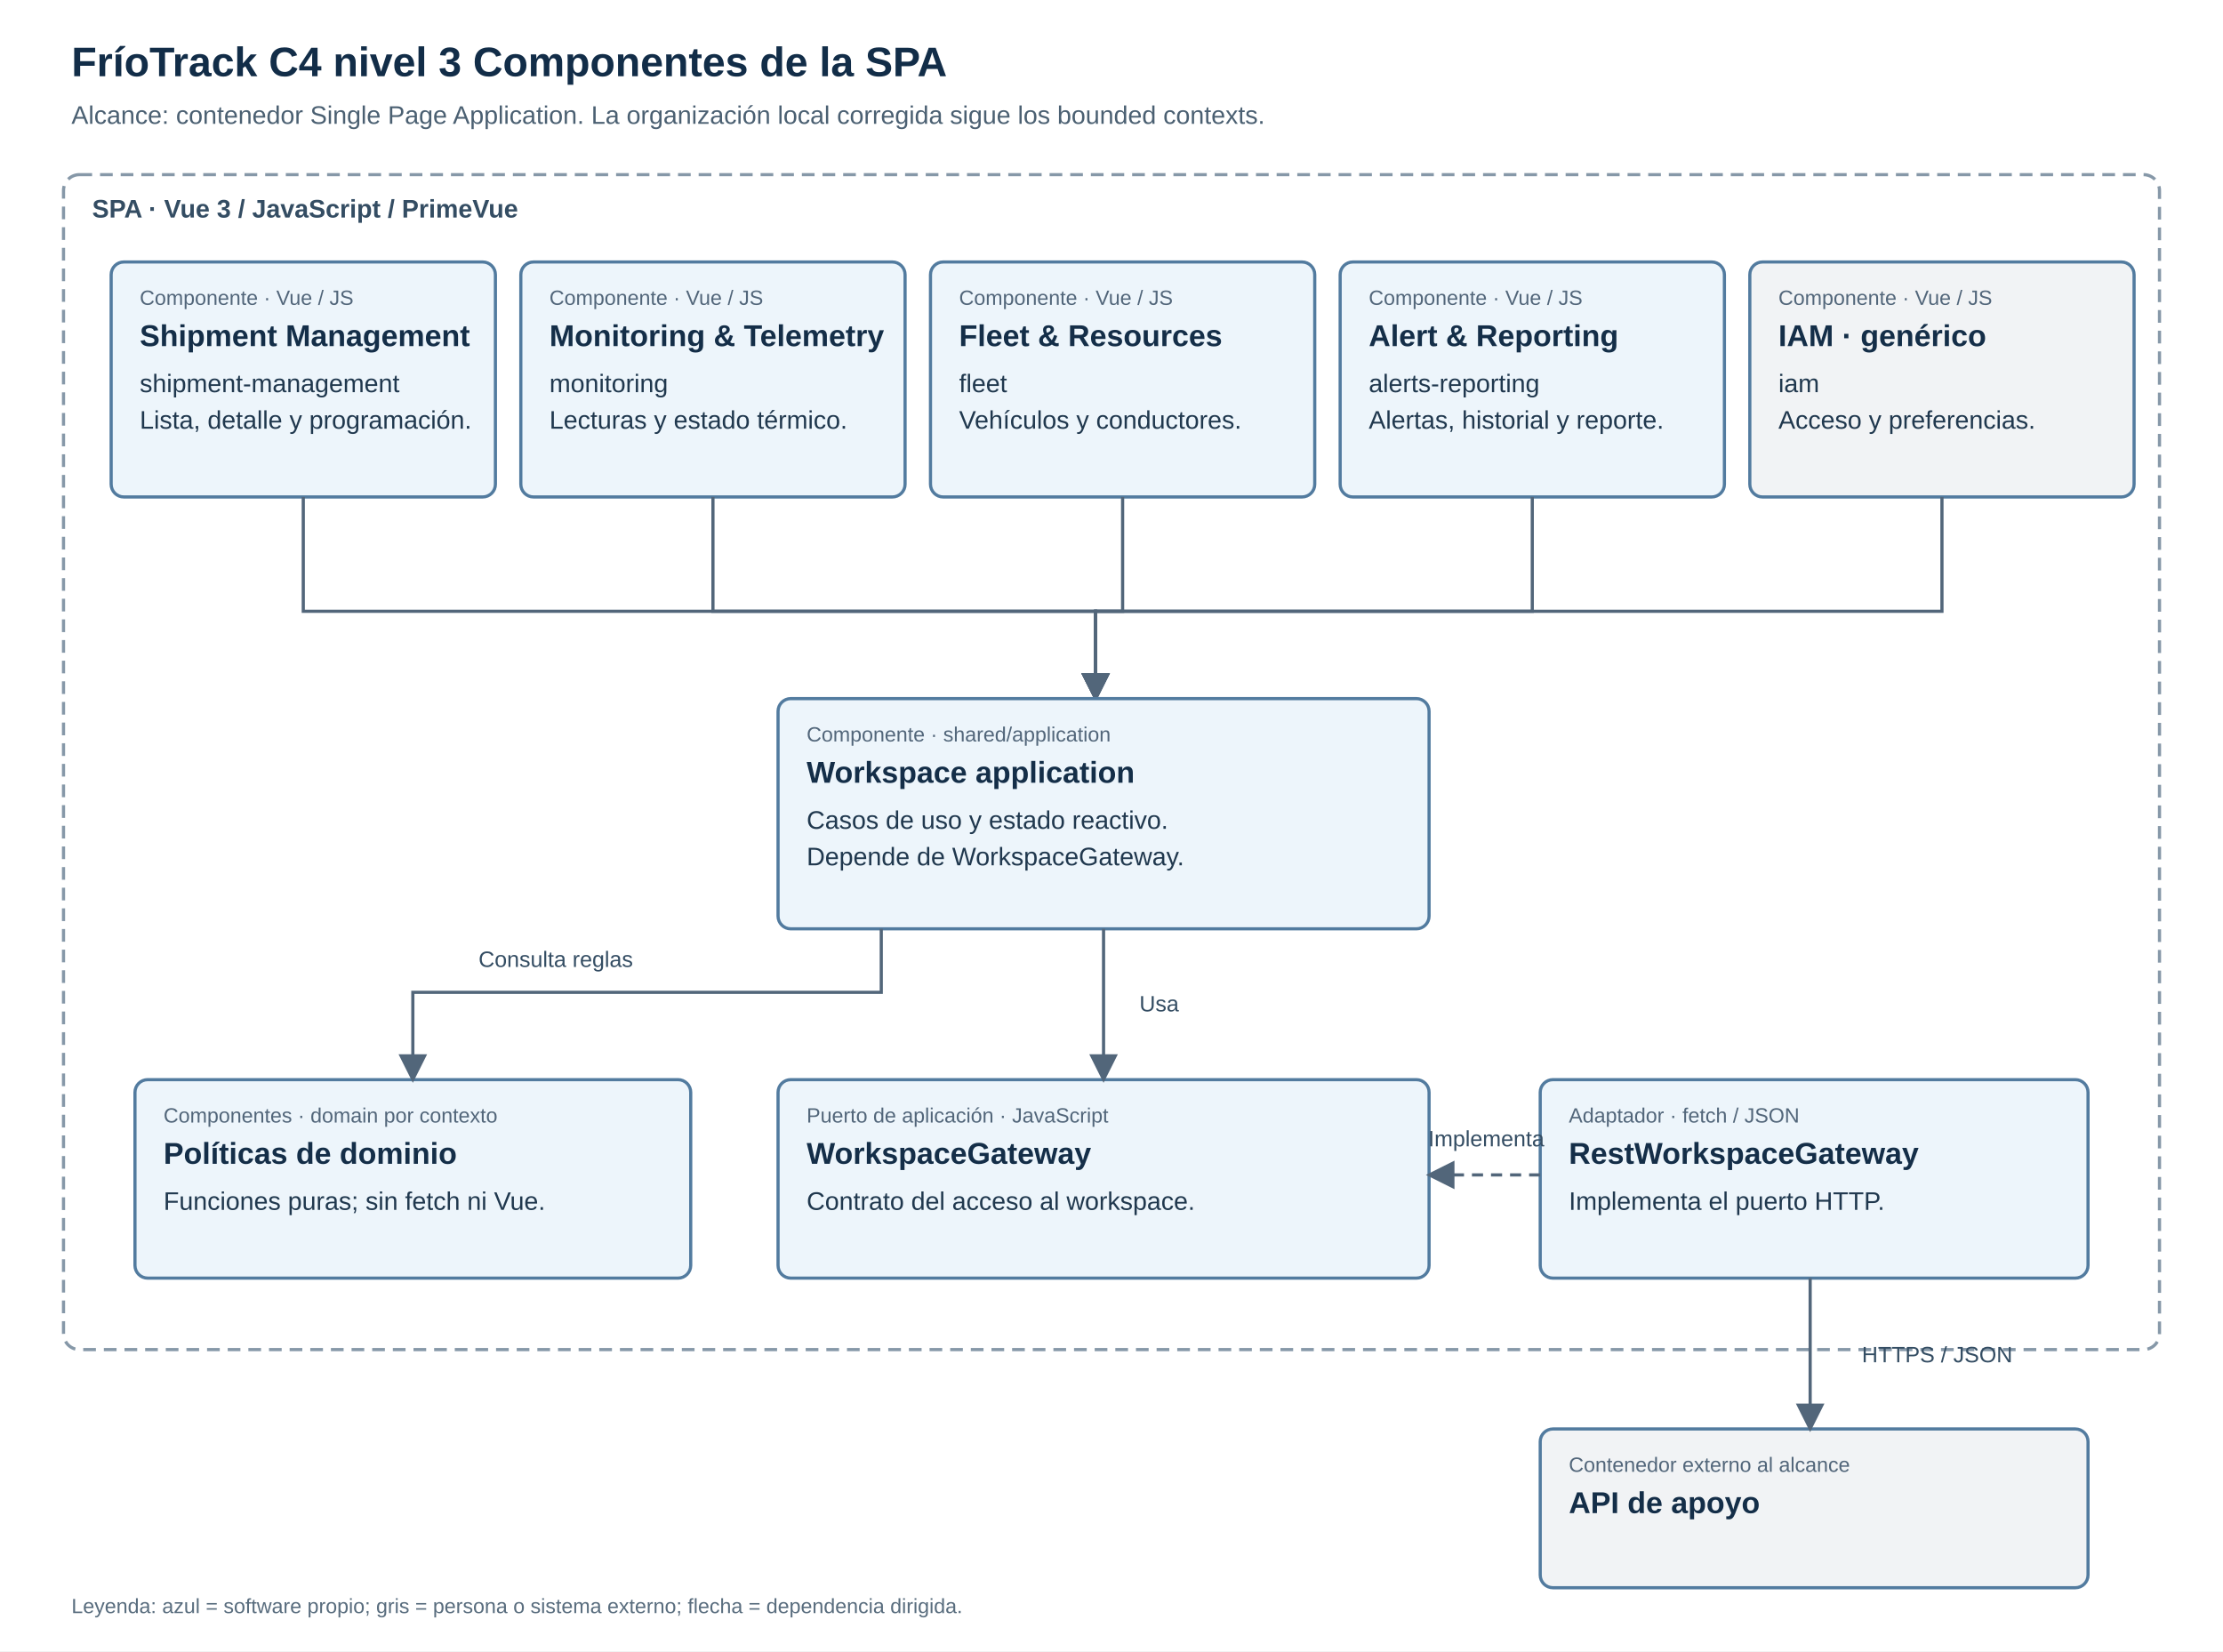
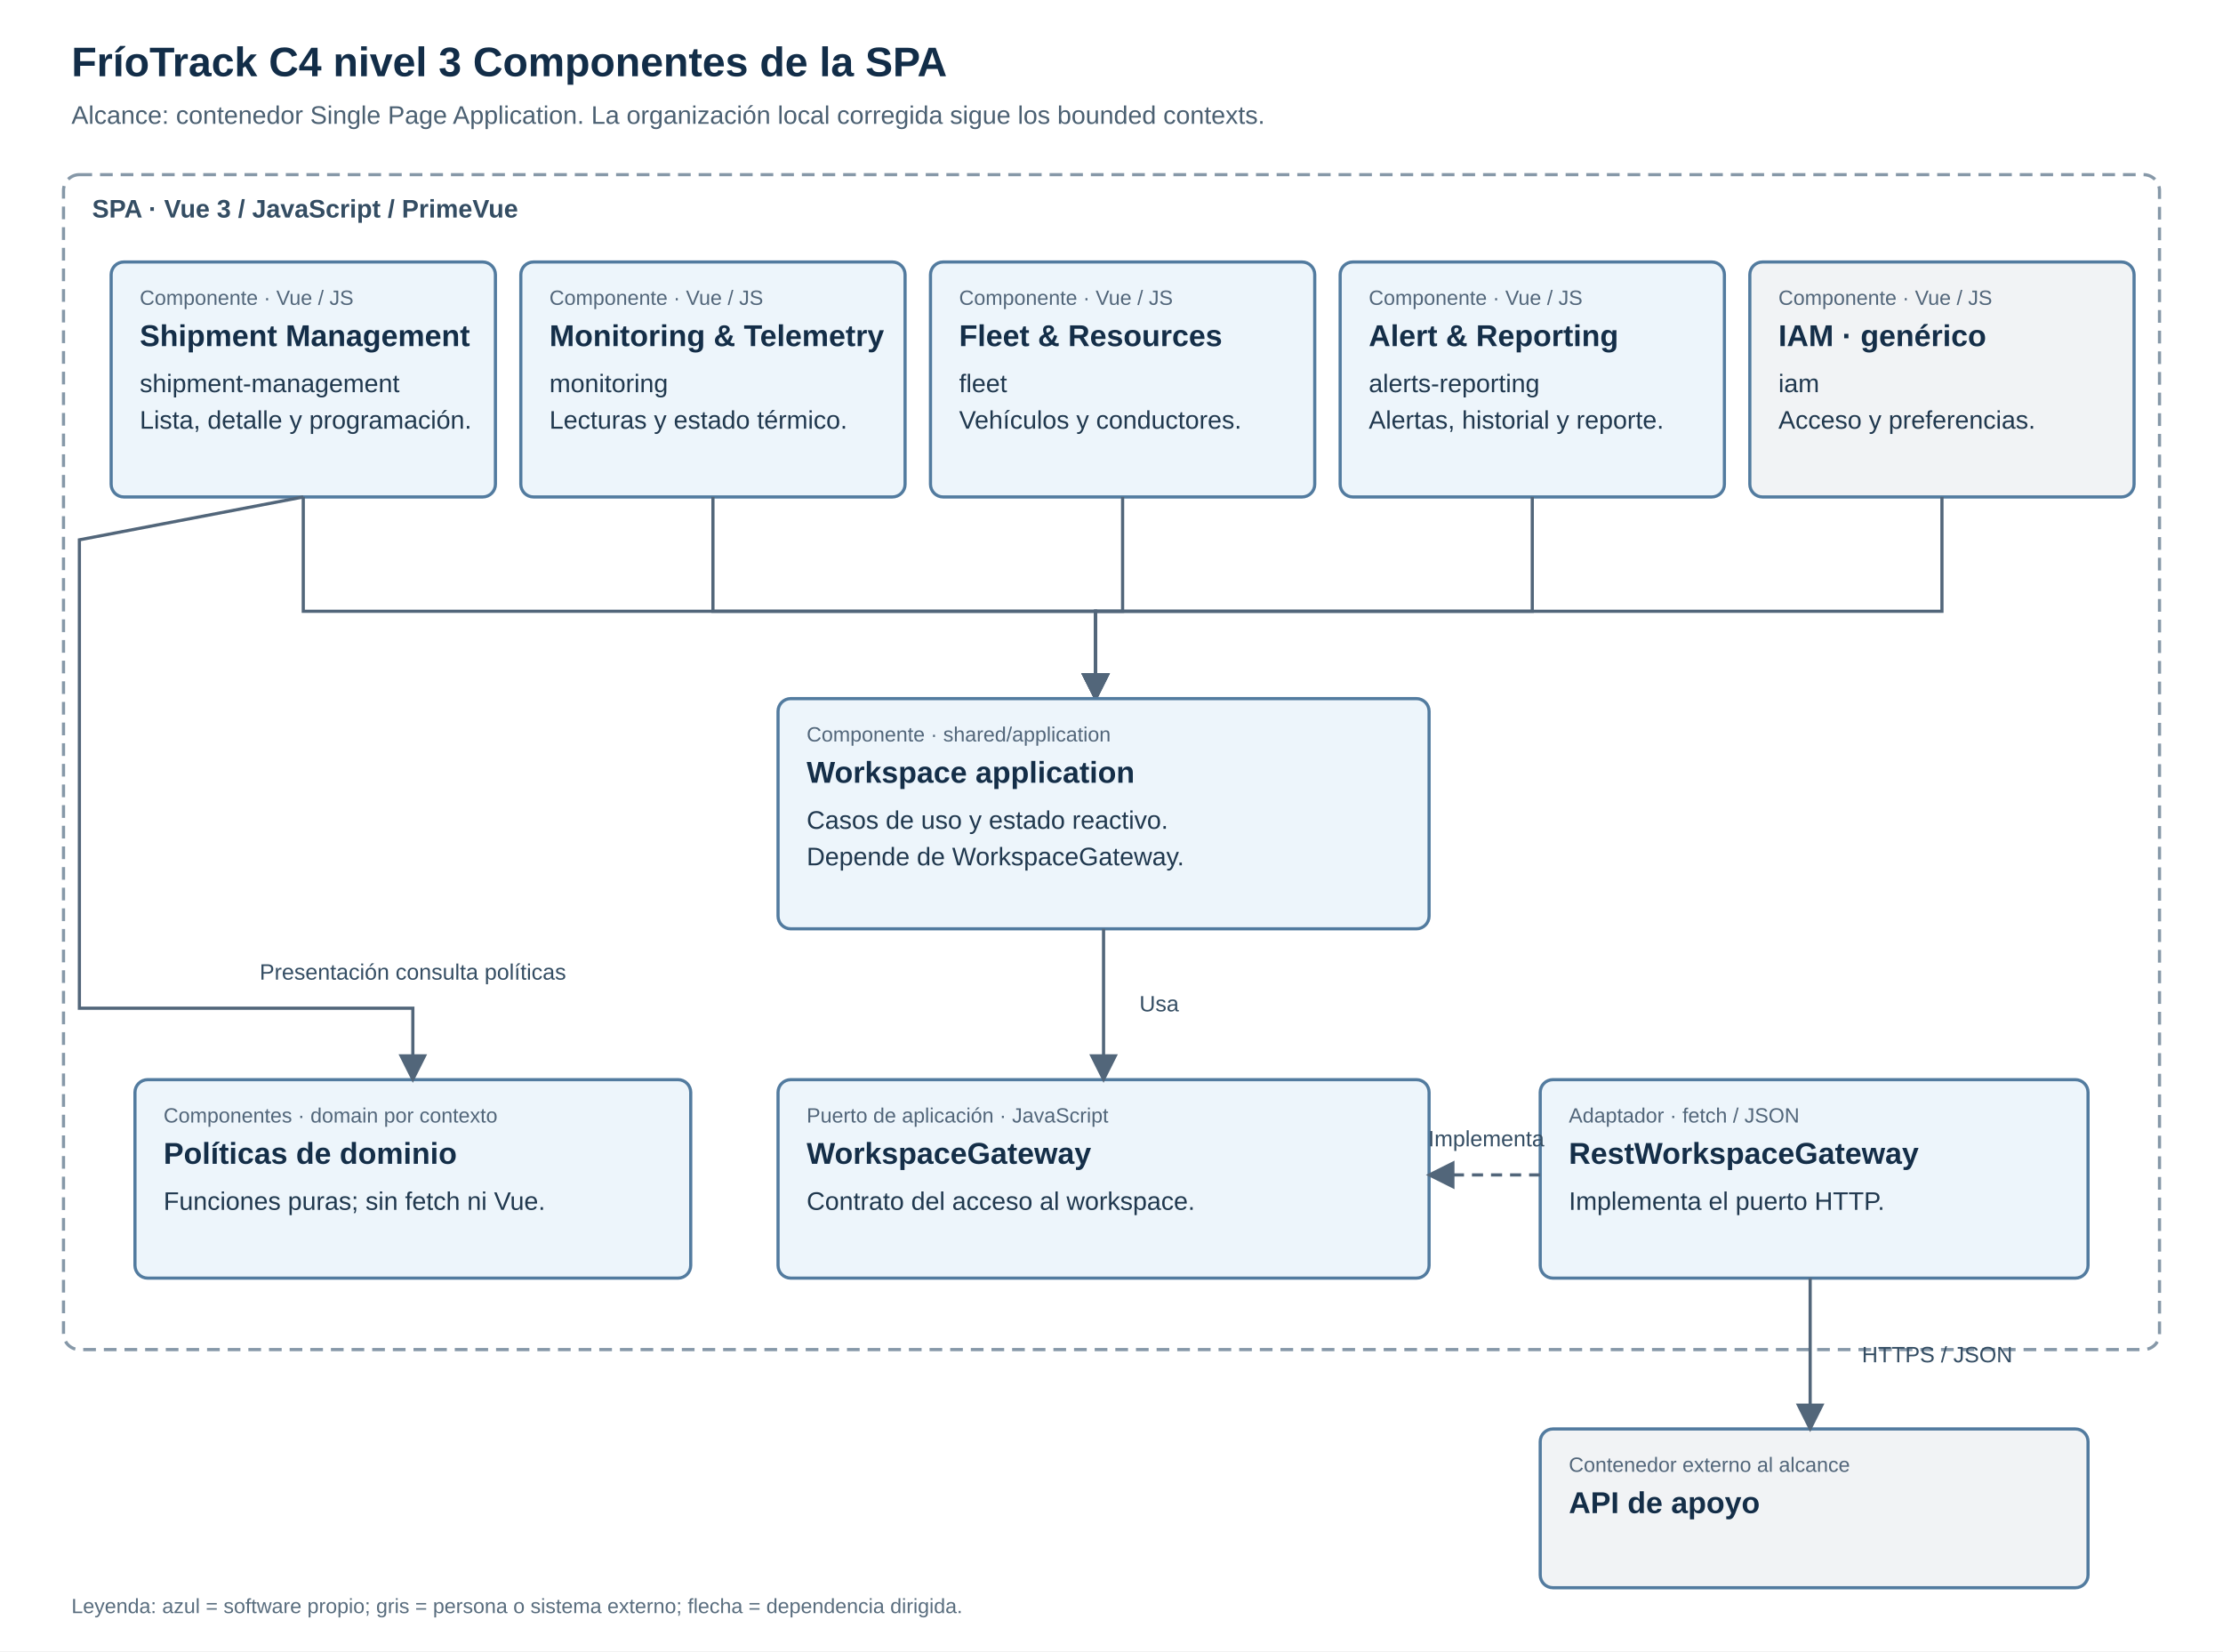
<svg xmlns="http://www.w3.org/2000/svg" width="1400" height="1040" viewBox="0 0 1400 1040">
  <defs>
    <marker id="arrow" markerWidth="9" markerHeight="9" refX="8" refY="4.5" orient="auto">
      <path d="M0,0 L9,4.5 L0,9" fill="#52667a" />
    </marker>
  </defs>
  <rect width="100%" height="100%" fill="white" />
  <text x="45" y="48" font-family="Arial,sans-serif" font-size="26" fill="#122d48" font-weight="700" text-anchor="start">FríoTrack  C4 nivel 3  Componentes de la SPA</text>
  <text x="45" y="78" font-family="Arial,sans-serif" font-size="16" fill="#4b6072" font-weight="400" text-anchor="start">Alcance: contenedor Single Page Application. La organización local corregida sigue los bounded contexts.</text>
  <rect x="40" y="110" width="1320" height="740" rx="10" fill="none" stroke="#8698a8" stroke-width="2" stroke-dasharray="8 5" />
  <text x="58" y="137" font-family="Arial,sans-serif" font-size="16" fill="#344d63" font-weight="700" text-anchor="start">SPA  ·  Vue 3 / JavaScript / PrimeVue</text>
  <rect x="70" y="165" width="242" height="148" rx="8" fill="#edf5fb" stroke="#527b9f" stroke-width="2" />
  <text x="88" y="192" font-family="Arial,sans-serif" font-size="13" fill="#52667a" font-weight="400" text-anchor="start">Componente · Vue / JS</text>
  <text x="88" y="218" font-family="Arial,sans-serif" font-size="19" fill="#142e48" font-weight="700" text-anchor="start">Shipment Management</text>
  <text x="88" y="247" font-family="Arial,sans-serif" font-size="16" fill="#20384e" font-weight="400" text-anchor="start">shipment-management</text>
  <text x="88" y="270" font-family="Arial,sans-serif" font-size="16" fill="#20384e" font-weight="400" text-anchor="start">Lista, detalle y programación.</text>
  <polyline points="191,313 191,385 690,385 690,440" fill="none" stroke="#52667a" stroke-width="2" marker-end="url(#arrow)" />
  <rect x="328" y="165" width="242" height="148" rx="8" fill="#edf5fb" stroke="#527b9f" stroke-width="2" />
  <text x="346" y="192" font-family="Arial,sans-serif" font-size="13" fill="#52667a" font-weight="400" text-anchor="start">Componente · Vue / JS</text>
  <text x="346" y="218" font-family="Arial,sans-serif" font-size="19" fill="#142e48" font-weight="700" text-anchor="start">Monitoring &amp; Telemetry</text>
  <text x="346" y="247" font-family="Arial,sans-serif" font-size="16" fill="#20384e" font-weight="400" text-anchor="start">monitoring</text>
  <text x="346" y="270" font-family="Arial,sans-serif" font-size="16" fill="#20384e" font-weight="400" text-anchor="start">Lecturas y estado térmico.</text>
  <polyline points="449,313 449,385 690,385 690,440" fill="none" stroke="#52667a" stroke-width="2" marker-end="url(#arrow)" />
  <rect x="586" y="165" width="242" height="148" rx="8" fill="#edf5fb" stroke="#527b9f" stroke-width="2" />
  <text x="604" y="192" font-family="Arial,sans-serif" font-size="13" fill="#52667a" font-weight="400" text-anchor="start">Componente · Vue / JS</text>
  <text x="604" y="218" font-family="Arial,sans-serif" font-size="19" fill="#142e48" font-weight="700" text-anchor="start">Fleet &amp; Resources</text>
  <text x="604" y="247" font-family="Arial,sans-serif" font-size="16" fill="#20384e" font-weight="400" text-anchor="start">fleet</text>
  <text x="604" y="270" font-family="Arial,sans-serif" font-size="16" fill="#20384e" font-weight="400" text-anchor="start">Vehículos y conductores.</text>
  <polyline points="707,313 707,385 690,385 690,440" fill="none" stroke="#52667a" stroke-width="2" marker-end="url(#arrow)" />
  <rect x="844" y="165" width="242" height="148" rx="8" fill="#edf5fb" stroke="#527b9f" stroke-width="2" />
  <text x="862" y="192" font-family="Arial,sans-serif" font-size="13" fill="#52667a" font-weight="400" text-anchor="start">Componente · Vue / JS</text>
  <text x="862" y="218" font-family="Arial,sans-serif" font-size="19" fill="#142e48" font-weight="700" text-anchor="start">Alert &amp; Reporting</text>
  <text x="862" y="247" font-family="Arial,sans-serif" font-size="16" fill="#20384e" font-weight="400" text-anchor="start">alerts-reporting</text>
  <text x="862" y="270" font-family="Arial,sans-serif" font-size="16" fill="#20384e" font-weight="400" text-anchor="start">Alertas, historial y reporte.</text>
  <polyline points="965,313 965,385 690,385 690,440" fill="none" stroke="#52667a" stroke-width="2" marker-end="url(#arrow)" />
  <rect x="1102" y="165" width="242" height="148" rx="8" fill="#f1f3f5" stroke="#527b9f" stroke-width="2" />
  <text x="1120" y="192" font-family="Arial,sans-serif" font-size="13" fill="#52667a" font-weight="400" text-anchor="start">Componente · Vue / JS</text>
  <text x="1120" y="218" font-family="Arial,sans-serif" font-size="19" fill="#142e48" font-weight="700" text-anchor="start">IAM  ·  genérico</text>
  <text x="1120" y="247" font-family="Arial,sans-serif" font-size="16" fill="#20384e" font-weight="400" text-anchor="start">iam</text>
  <text x="1120" y="270" font-family="Arial,sans-serif" font-size="16" fill="#20384e" font-weight="400" text-anchor="start">Acceso y preferencias.</text>
  <polyline points="1223,313 1223,385 690,385 690,440" fill="none" stroke="#52667a" stroke-width="2" marker-end="url(#arrow)" />
  <rect x="490" y="440" width="410" height="145" rx="8" fill="#edf5fb" stroke="#527b9f" stroke-width="2" />
  <text x="508" y="467" font-family="Arial,sans-serif" font-size="13" fill="#52667a" font-weight="400" text-anchor="start">Componente · shared/application</text>
  <text x="508" y="493" font-family="Arial,sans-serif" font-size="19" fill="#142e48" font-weight="700" text-anchor="start">Workspace application</text>
  <text x="508" y="522" font-family="Arial,sans-serif" font-size="16" fill="#20384e" font-weight="400" text-anchor="start">Casos de uso y estado reactivo.</text>
  <text x="508" y="545" font-family="Arial,sans-serif" font-size="16" fill="#20384e" font-weight="400" text-anchor="start">Depende de WorkspaceGateway.</text>
  <rect x="85" y="680" width="350" height="125" rx="8" fill="#edf5fb" stroke="#527b9f" stroke-width="2" />
  <text x="103" y="707" font-family="Arial,sans-serif" font-size="13" fill="#52667a" font-weight="400" text-anchor="start">Componentes · domain por contexto</text>
  <text x="103" y="733" font-family="Arial,sans-serif" font-size="19" fill="#142e48" font-weight="700" text-anchor="start">Políticas de dominio</text>
  <text x="103" y="762" font-family="Arial,sans-serif" font-size="16" fill="#20384e" font-weight="400" text-anchor="start">Funciones puras; sin fetch ni Vue.</text>
  <rect x="490" y="680" width="410" height="125" rx="8" fill="#edf5fb" stroke="#527b9f" stroke-width="2" />
  <text x="508" y="707" font-family="Arial,sans-serif" font-size="13" fill="#52667a" font-weight="400" text-anchor="start">Puerto de aplicación · JavaScript</text>
  <text x="508" y="733" font-family="Arial,sans-serif" font-size="19" fill="#142e48" font-weight="700" text-anchor="start">WorkspaceGateway</text>
  <text x="508" y="762" font-family="Arial,sans-serif" font-size="16" fill="#20384e" font-weight="400" text-anchor="start">Contrato del acceso al workspace.</text>
  <rect x="970" y="680" width="345" height="125" rx="8" fill="#edf5fb" stroke="#527b9f" stroke-width="2" />
  <text x="988" y="707" font-family="Arial,sans-serif" font-size="13" fill="#52667a" font-weight="400" text-anchor="start">Adaptador · fetch / JSON</text>
  <text x="988" y="733" font-family="Arial,sans-serif" font-size="19" fill="#142e48" font-weight="700" text-anchor="start">RestWorkspaceGateway</text>
  <text x="988" y="762" font-family="Arial,sans-serif" font-size="16" fill="#20384e" font-weight="400" text-anchor="start">Implementa el puerto HTTP.</text>
-   <polyline points="555,585 555,625 260,625 260,680" fill="none" stroke="#52667a" stroke-width="2" marker-end="url(#arrow)" />
-   <text x="350" y="609" font-family="Arial,sans-serif" font-size="14" fill="#344d63" font-weight="400" text-anchor="middle">Consulta reglas</text>
+   <polyline points="191,313 50,340 50,635 260,635 260,680" fill="none" stroke="#52667a" stroke-width="2" marker-end="url(#arrow)" />
+   <text x="260" y="617" font-family="Arial,sans-serif" font-size="14" fill="#344d63" font-weight="400" text-anchor="middle">Presentación consulta políticas</text>
  <polyline points="695,585 695,680" fill="none" stroke="#52667a" stroke-width="2" marker-end="url(#arrow)" />
  <text x="730" y="637" font-family="Arial,sans-serif" font-size="14" fill="#344d63" font-weight="400" text-anchor="middle">Usa</text>
  <polyline points="970,740 900,740" fill="none" stroke="#52667a" stroke-width="2" marker-end="url(#arrow)" stroke-dasharray="7 5" />
  <text x="936" y="722" font-family="Arial,sans-serif" font-size="14" fill="#344d63" font-weight="400" text-anchor="middle">Implementa</text>
  <rect x="970" y="900" width="345" height="100" rx="8" fill="#f1f3f5" stroke="#527b9f" stroke-width="2" />
  <text x="988" y="927" font-family="Arial,sans-serif" font-size="13" fill="#52667a" font-weight="400" text-anchor="start">Contenedor externo al alcance</text>
  <text x="988" y="953" font-family="Arial,sans-serif" font-size="19" fill="#142e48" font-weight="700" text-anchor="start">API de apoyo</text>
  <polyline points="1140,805 1140,900" fill="none" stroke="#52667a" stroke-width="2" marker-end="url(#arrow)" />
  <text x="1220" y="858" font-family="Arial,sans-serif" font-size="14" fill="#344d63" font-weight="400" text-anchor="middle">HTTPS / JSON</text>
  <text x="45" y="1016" font-family="Arial,sans-serif" font-size="13" fill="#596d7e" font-weight="400" text-anchor="start">Leyenda: azul = software propio; gris = persona o sistema externo; flecha = dependencia dirigida.</text>
</svg>
